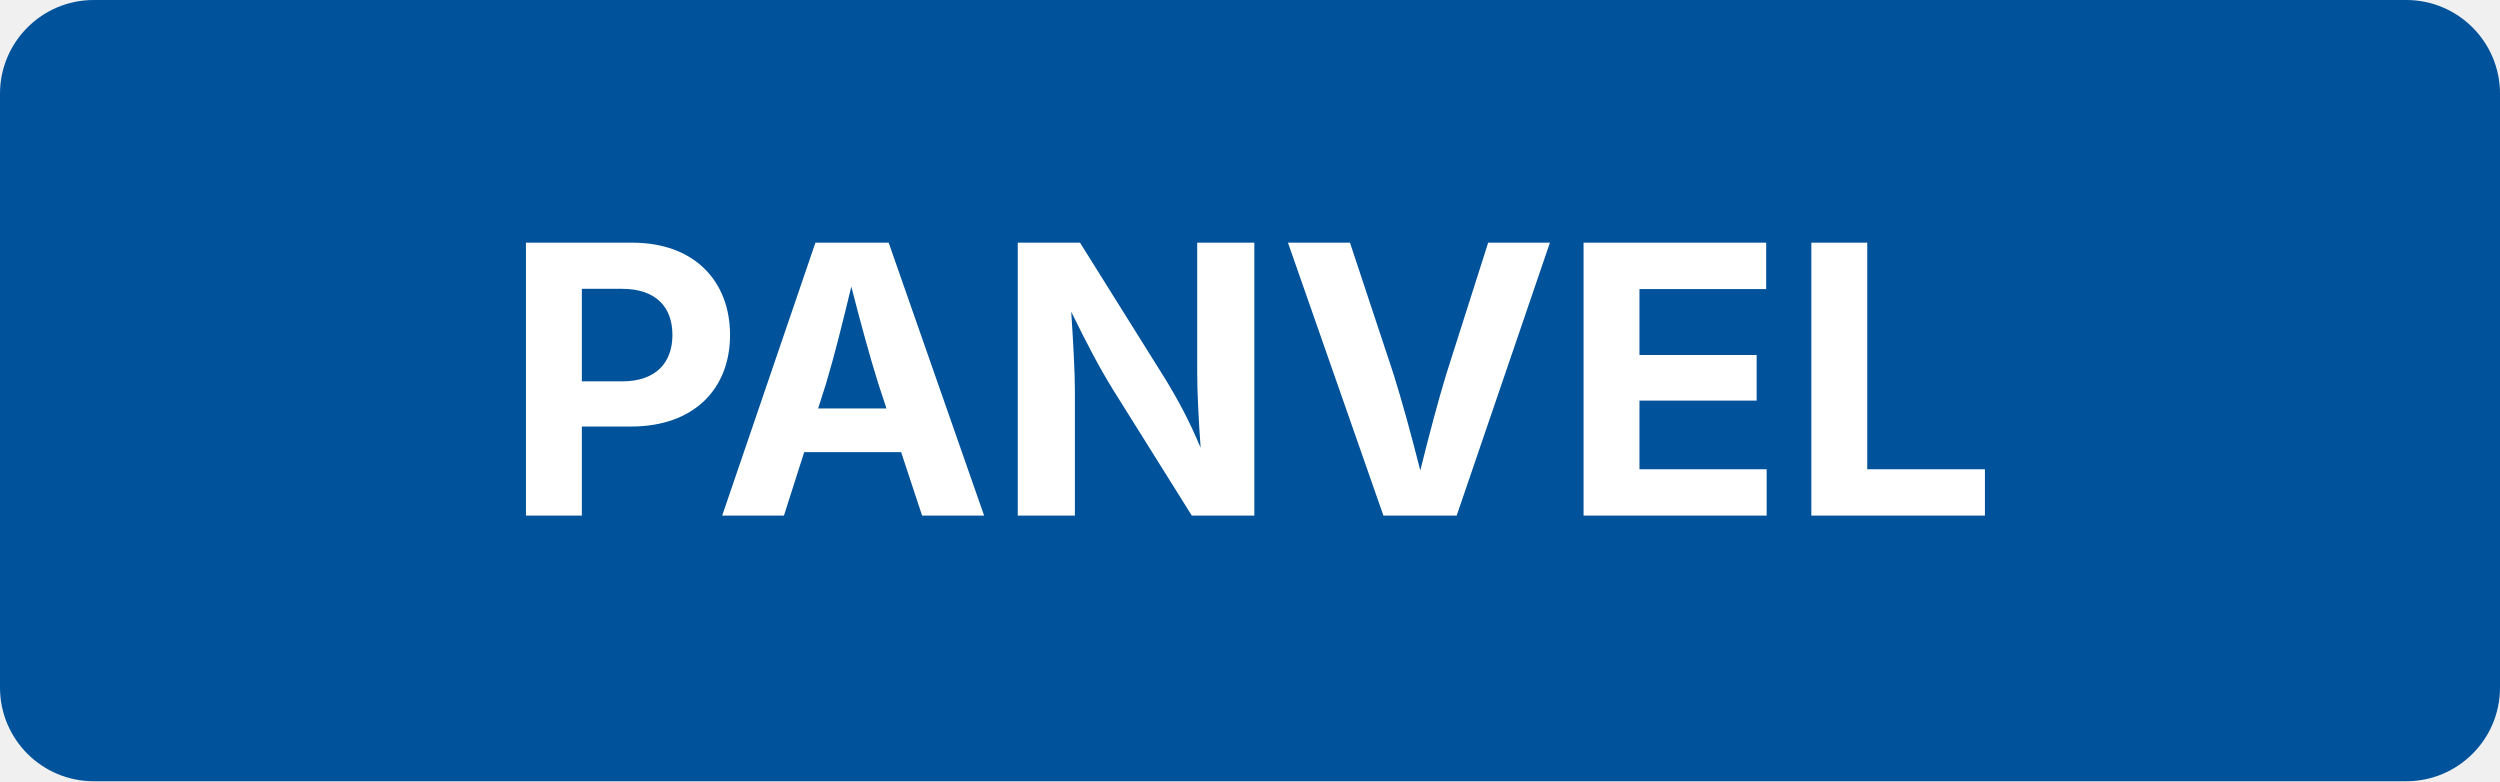
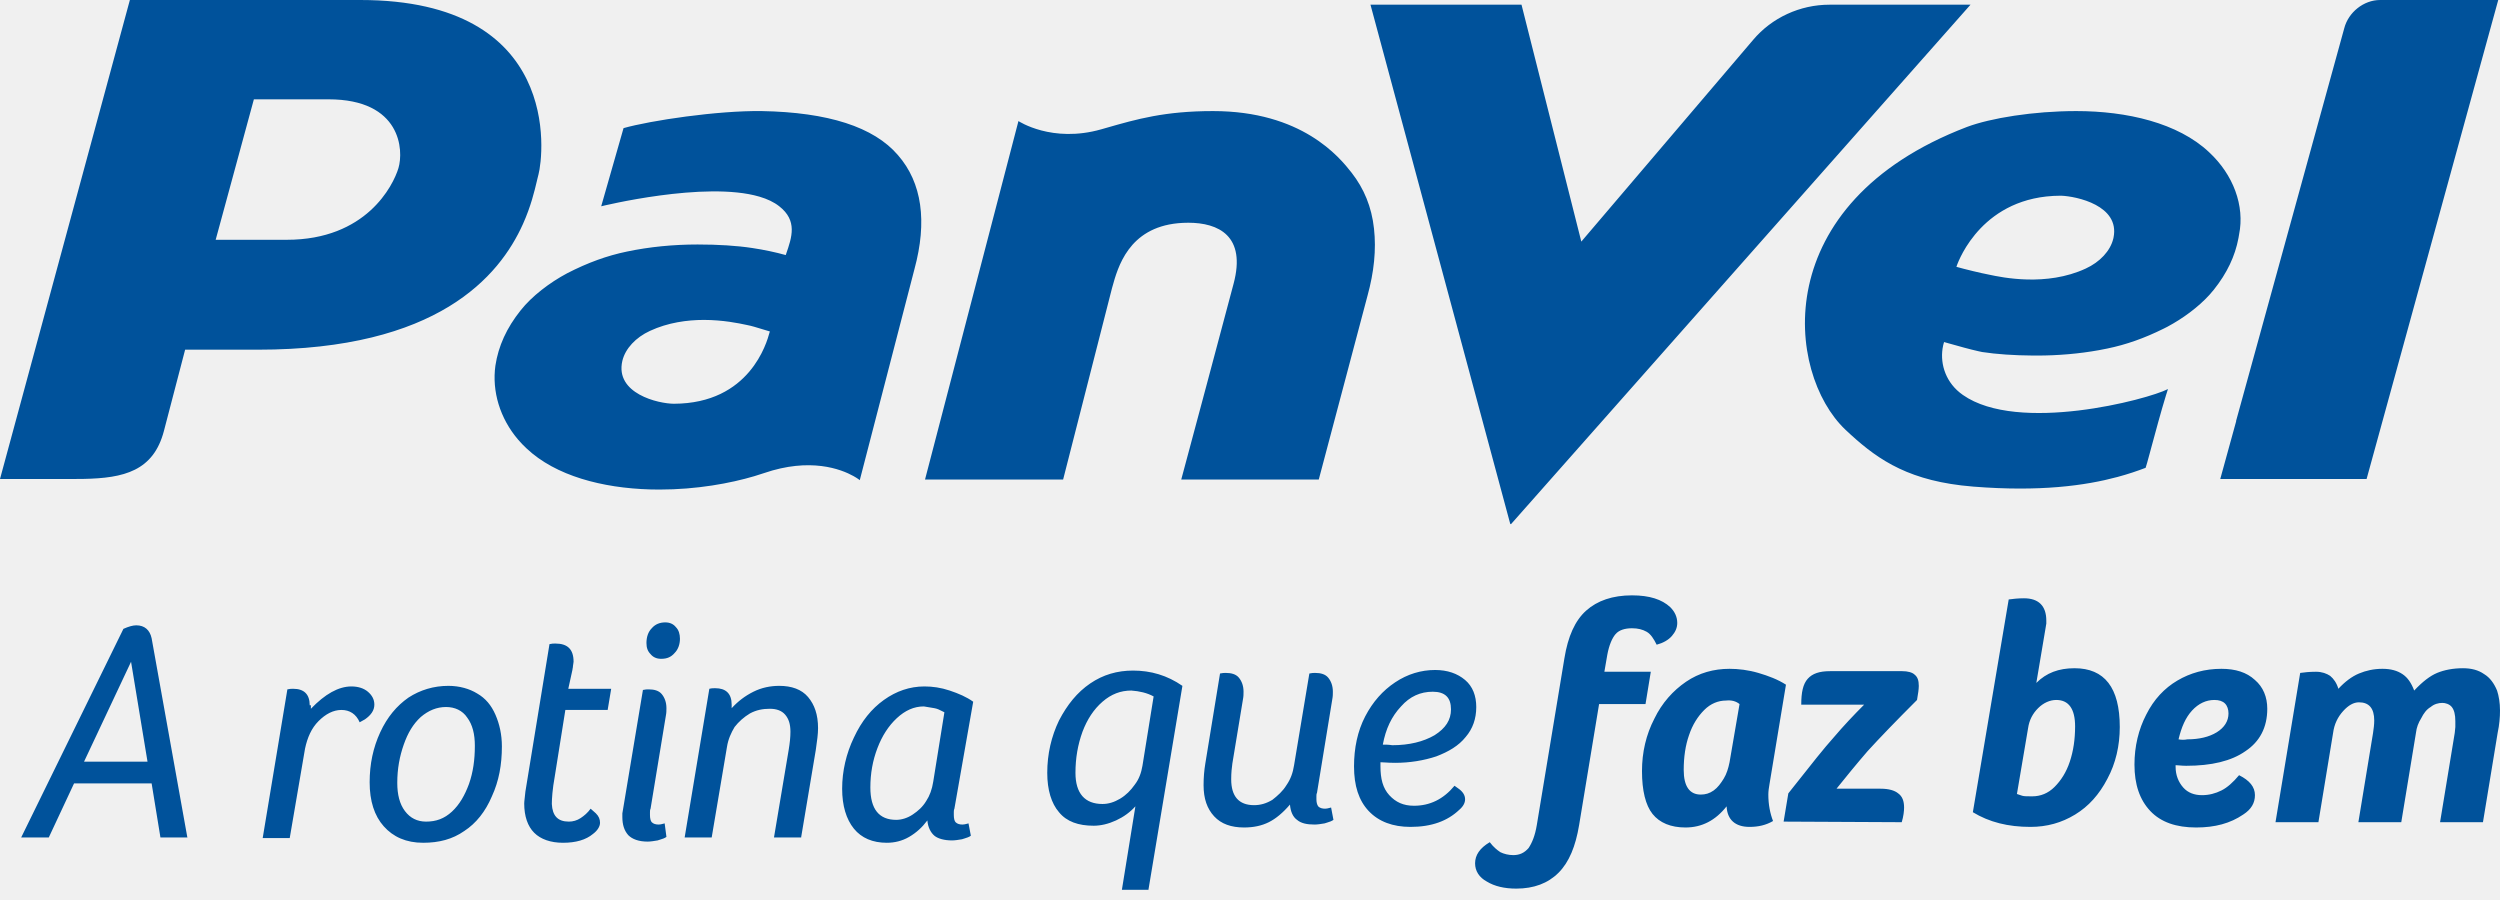
- <svg xmlns="http://www.w3.org/2000/svg" width="160" height="50" viewBox="0 0 160 50">
-   <rect width="160" height="50" rx="6" fill="#00529B" />
-   <text x="80" y="33" font-family="Inter, Helvetica, Arial, sans-serif" font-size="24" font-weight="700" fill="white" text-anchor="middle">PANVEL</text>
+ <svg xmlns="http://www.w3.org/2000/svg" width="200" height="72" viewBox="0 0 200 72" fill="none">
+   <path fill-rule="evenodd" clip-rule="evenodd" d="M88.479 10.237C90.957 9.526 93.187 8.886 97.038 8.886C104.137 8.886 107.146 12.553 108.134 13.823C108.134 13.823 108.134 13.823 108.134 13.823C109.121 15.092 109.732 16.55 109.92 18.289C110.108 19.982 109.92 21.769 109.403 23.649L105.501 38.365H105.454H94.499C94.499 38.365 98.448 23.649 98.684 22.709C99.718 18.854 97.461 17.819 95.064 17.819C94.773 17.819 94.496 17.833 94.233 17.858C90.291 18.242 89.428 21.361 88.98 22.983C88.97 23.018 88.961 23.052 88.952 23.085C88.481 24.919 85.049 38.365 85.049 38.365H74.001L81.476 9.685C81.476 9.685 84.156 11.472 88.105 10.344C88.231 10.308 88.355 10.272 88.479 10.237ZM49.883 10.25C52.045 9.638 57.405 8.839 60.931 8.886C66.241 8.98 69.907 10.154 71.835 12.409C71.836 12.41 71.837 12.411 71.838 12.412C73.766 14.622 74.189 17.725 73.155 21.534L68.782 38.413C68.782 38.413 68.612 38.271 68.279 38.086C67.281 37.531 64.821 36.579 61.119 37.848C60.878 37.931 60.62 38.013 60.347 38.094C58.432 38.661 55.753 39.165 52.75 39.165C52.498 39.165 52.245 39.161 51.992 39.154C48.202 39.042 44.461 38.078 42.125 35.874C41.884 35.65 41.659 35.416 41.451 35.172C39.993 33.466 39.345 31.301 39.633 29.244C39.868 27.693 40.527 26.235 41.655 24.825C42.548 23.696 43.959 22.615 45.369 21.863C47.015 21.016 48.566 20.452 50.165 20.123C51.951 19.747 53.879 19.559 55.806 19.559C57.452 19.559 58.956 19.653 60.179 19.841C61.119 19.982 62.012 20.17 62.858 20.405C62.865 20.386 62.872 20.366 62.879 20.347C62.883 20.334 62.887 20.322 62.892 20.309C63.352 18.978 63.81 17.651 62.341 16.503C61.918 16.168 61.378 15.916 60.757 15.733C56.411 14.451 48.096 16.503 48.096 16.503C48.096 16.503 49.836 10.391 49.883 10.25ZM53.91 32.3C52.673 32.294 49.18 31.49 49.788 28.868C50.023 27.881 50.87 26.988 51.998 26.47C53.446 25.799 54.979 25.596 56.311 25.593C57.855 25.596 59.124 25.866 59.67 25.982C59.701 25.989 59.73 25.995 59.756 26C60.104 26.064 60.517 26.191 60.951 26.325C61.161 26.39 61.375 26.456 61.589 26.517C61.586 26.517 61.576 26.552 61.558 26.616C61.348 27.38 59.998 32.283 53.91 32.3ZM166.103 8.886C170.146 8.886 174.236 9.826 176.728 12.177C176.728 12.178 176.728 12.178 176.728 12.178C178.655 13.964 179.595 16.455 179.126 18.759C179.126 18.759 179.126 18.759 179.126 18.76C179.111 18.857 179.095 18.953 179.077 19.049C178.806 20.493 178.162 21.857 177.104 23.179C176.992 23.32 176.873 23.46 176.746 23.599C175.858 24.573 174.624 25.483 173.39 26.141C173.287 26.194 173.184 26.246 173.082 26.297C171.55 27.057 170.093 27.572 168.594 27.881C168.371 27.928 168.145 27.972 167.918 28.013C166.326 28.301 164.639 28.445 162.953 28.445C162.85 28.445 162.747 28.445 162.646 28.444C161.12 28.433 159.726 28.339 158.58 28.163C158.484 28.144 158.385 28.123 158.283 28.1C157.57 27.941 156.728 27.703 156.031 27.506C156.023 27.504 156.014 27.501 156.005 27.499C155.835 27.451 155.673 27.405 155.524 27.364C155.471 27.534 155.431 27.711 155.404 27.892C155.214 29.163 155.671 30.649 157.029 31.595C157.029 31.595 157.029 31.595 157.029 31.595C161.448 34.698 171.791 31.971 173.437 31.125C173.385 31.284 173.331 31.454 173.276 31.633C172.89 32.887 172.433 34.581 172.099 35.818C172.056 35.975 172.016 36.125 171.978 36.266C171.813 36.875 171.693 37.311 171.65 37.425C171.004 37.672 170.263 37.925 169.405 38.156C166.831 38.85 163.199 39.353 157.875 38.93C157.543 38.903 157.222 38.871 156.911 38.834C152.251 38.276 149.918 36.529 147.626 34.369C142.877 29.855 141.373 16.268 157.358 10.155C159.238 9.45 162.67 8.886 166.103 8.886ZM166.855 21.486C167.983 20.969 168.829 20.076 169.064 19.089C169.071 19.062 169.077 19.035 169.082 19.008C169.604 16.441 166.137 15.703 164.881 15.656C164.88 15.656 164.88 15.656 164.88 15.656C164.469 15.656 164.076 15.679 163.701 15.72C158.082 16.345 156.512 21.346 156.512 21.346C157.17 21.534 158.533 21.863 159.05 21.957C159.05 21.957 159.05 21.957 159.05 21.957C159.076 21.962 159.105 21.968 159.136 21.975C160.158 22.192 163.706 22.947 166.855 21.486ZM187.541 2.257C187.87 0.987 189.093 -1.52588e-05 190.409 -1.52588e-05H190.456H199.812H199.859L189.328 38.318H189.281H177.668H177.621L178.89 33.711V33.664L187.541 2.257ZM140.245 3.197C141.749 1.41 144.006 0.376 146.356 0.376H146.403H157.593H157.64L120.874 41.939L120.864 41.898L120.827 41.939L109.638 0.376H109.685H121.674H121.721L126.505 19.328L140.245 3.197ZM10.39 -1.52588e-05H10.437H28.773H28.82C44.929 -1.52588e-05 43.509 12.336 43.074 13.979C43.071 13.99 43.068 14.001 43.065 14.011C43.061 14.027 43.056 14.044 43.052 14.062C43.029 14.149 43.005 14.249 42.978 14.36C42.968 14.405 42.957 14.451 42.946 14.499C42.763 15.273 42.472 16.503 41.841 17.911C39.947 22.137 34.982 27.975 20.639 27.975H14.81L13.117 34.463C13.117 34.463 13.117 34.464 13.117 34.464C12.279 37.681 9.913 38.254 6.676 38.313C6.461 38.317 6.241 38.318 6.018 38.318H0.047H3.05176e-05L10.39 -1.52588e-05ZM22.943 19.183C29.29 19.183 31.453 14.857 31.876 13.447C32.299 12.036 32.111 7.946 26.281 7.946H20.31L17.254 19.183H22.943ZM196.427 57.689C196.427 57.172 196.333 56.796 196.145 56.561C195.957 56.326 195.628 56.232 195.393 56.232C195.064 56.232 194.734 56.326 194.452 56.561C194.123 56.749 193.888 57.078 193.7 57.454C193.465 57.83 193.324 58.206 193.277 58.63L192.102 65.776H188.67L189.845 58.63L189.845 58.629C189.892 58.3 189.939 57.971 189.939 57.642C189.939 56.655 189.516 56.185 188.717 56.185C188.293 56.185 187.87 56.42 187.447 56.89C187.024 57.36 186.742 57.924 186.648 58.63L185.473 65.776H182.04L184.015 53.834C184.344 53.787 184.767 53.74 185.284 53.74C185.755 53.74 186.131 53.881 186.413 54.069C186.695 54.304 186.93 54.633 187.071 55.103C187.588 54.539 188.152 54.116 188.717 53.881C189.281 53.646 189.892 53.505 190.597 53.505C191.255 53.505 191.772 53.646 192.196 53.928C192.619 54.21 192.901 54.633 193.136 55.244C193.794 54.539 194.405 54.069 194.969 53.834C195.534 53.599 196.239 53.458 197.038 53.458C197.696 53.458 198.26 53.599 198.731 53.928C199.201 54.21 199.53 54.68 199.765 55.244C199.906 55.667 200 56.232 200 56.843C200 57.36 199.953 57.971 199.812 58.63L198.637 65.776H195.205L196.38 58.63C196.38 58.559 196.392 58.477 196.403 58.395C196.415 58.312 196.427 58.23 196.427 58.159V57.689ZM175.364 56.843C174.847 57.407 174.518 58.159 174.283 59.147C174.518 59.194 174.753 59.194 174.988 59.147C175.929 59.147 176.728 58.959 177.339 58.583C177.95 58.206 178.279 57.689 178.279 57.078C178.279 56.749 178.185 56.467 177.997 56.279C177.809 56.091 177.527 55.997 177.151 55.997C176.493 55.997 175.882 56.279 175.364 56.843ZM176.164 63.613C176.728 63.613 177.245 63.472 177.715 63.237C178.185 63.002 178.655 62.579 179.126 62.015C179.972 62.438 180.395 62.955 180.395 63.613C180.395 64.225 180.113 64.742 179.455 65.165C178.42 65.87 177.198 66.199 175.693 66.199C174.095 66.199 172.873 65.776 172.026 64.883C171.18 63.989 170.757 62.767 170.757 61.168C170.757 59.711 171.086 58.347 171.697 57.172C172.308 55.95 173.155 55.056 174.189 54.445C175.223 53.834 176.399 53.505 177.715 53.505C178.843 53.505 179.737 53.787 180.395 54.398C181.053 54.962 181.382 55.761 181.382 56.702C181.382 58.206 180.771 59.335 179.643 60.087C178.514 60.886 176.916 61.263 174.894 61.263C174.674 61.263 174.486 61.246 174.33 61.233L174.33 61.233C174.22 61.224 174.126 61.215 174.048 61.215V61.356C174.048 62.015 174.283 62.579 174.659 63.002C175.035 63.425 175.552 63.613 176.164 63.613ZM162.435 66.152C160.649 66.152 159.144 65.776 157.828 64.977L160.696 47.957C161.025 47.91 161.448 47.863 161.918 47.863C163.094 47.863 163.705 48.474 163.705 49.649V49.885C163.705 49.931 163.693 49.978 163.681 50.026C163.67 50.072 163.658 50.12 163.658 50.167L162.906 54.633C163.705 53.834 164.692 53.458 165.961 53.458C168.359 53.458 169.582 55.009 169.582 58.159C169.582 59.664 169.253 61.074 168.594 62.297C167.936 63.566 167.09 64.507 166.008 65.165C164.927 65.823 163.752 66.152 162.435 66.152ZM161.354 63.519L161.777 63.66C161.918 63.707 162.2 63.707 162.576 63.707C163.235 63.707 163.846 63.472 164.363 62.955C164.88 62.438 165.303 61.78 165.585 60.933C165.867 60.087 166.008 59.147 166.008 58.112C166.008 56.702 165.491 55.997 164.504 55.997C163.987 55.997 163.47 56.232 163.047 56.655C162.623 57.078 162.341 57.595 162.247 58.253L161.354 63.519ZM152.327 64.601C152.327 64.883 152.28 65.306 152.139 65.776L142.689 65.729L143.065 63.472L143.584 62.815L143.585 62.815C144.922 61.122 145.934 59.841 146.686 59.006C147.485 58.065 148.331 57.172 149.13 56.373H144.1C144.1 55.385 144.241 54.727 144.617 54.304C144.993 53.881 145.557 53.693 146.403 53.693H152.186C152.609 53.693 152.985 53.787 153.174 53.975C153.409 54.163 153.503 54.445 153.503 54.868C153.503 55.103 153.456 55.479 153.362 55.997C151.669 57.689 150.353 59.053 149.412 60.087C148.519 61.121 147.673 62.156 146.921 63.096H150.447C151.105 63.096 151.575 63.237 151.857 63.472C152.186 63.707 152.327 64.084 152.327 64.601ZM138.364 60.98L139.163 56.326C138.881 56.091 138.505 55.997 138.082 56.044C137.471 56.044 136.859 56.279 136.342 56.796C135.825 57.313 135.402 57.971 135.12 58.818C134.838 59.617 134.697 60.557 134.697 61.592C134.697 62.908 135.167 63.566 136.06 63.566C136.436 63.566 136.765 63.472 137.095 63.237C137.424 63.002 137.659 62.673 137.894 62.297C138.129 61.921 138.27 61.45 138.364 60.98ZM141.843 65.682C141.279 66.011 140.668 66.152 139.962 66.152C138.834 66.152 138.176 65.588 138.129 64.507C137.236 65.635 136.154 66.199 134.838 66.199C133.662 66.199 132.769 65.823 132.205 65.118C131.641 64.413 131.359 63.237 131.359 61.686C131.359 60.181 131.688 58.771 132.346 57.501C132.957 56.232 133.851 55.244 134.885 54.539C135.919 53.834 137.095 53.505 138.364 53.505C139.069 53.505 139.868 53.599 140.668 53.834C141.467 54.069 142.219 54.351 142.877 54.774L141.561 62.72C141.514 63.002 141.467 63.284 141.467 63.566C141.467 64.366 141.608 65.071 141.843 65.682ZM132.534 51.577C132.299 51.107 132.064 50.731 131.735 50.543C131.406 50.355 131.03 50.261 130.559 50.261C129.995 50.261 129.525 50.402 129.243 50.731C128.961 51.06 128.726 51.624 128.585 52.376L128.35 53.74H132.064L131.641 56.326H127.927L126.328 66.011C126.046 67.704 125.529 68.973 124.683 69.82C123.836 70.666 122.708 71.089 121.298 71.089C120.357 71.089 119.558 70.901 118.947 70.525C118.336 70.196 118.007 69.678 118.007 69.067C118.007 68.409 118.383 67.845 119.182 67.375C119.464 67.751 119.746 67.986 120.028 68.174C120.31 68.315 120.686 68.409 121.063 68.409C121.58 68.409 121.956 68.221 122.285 67.845C122.567 67.422 122.802 66.857 122.943 66.011L125.153 52.658C125.435 50.919 125.999 49.649 126.892 48.85C127.786 48.051 129.008 47.628 130.559 47.628C131.97 47.628 132.957 47.957 133.615 48.568C133.992 48.944 134.18 49.367 134.18 49.837C134.18 50.214 134.039 50.543 133.757 50.872C133.474 51.201 133.051 51.436 132.534 51.577ZM116.69 63.096C117.019 63.331 117.207 63.613 117.207 63.942C117.207 64.225 117.066 64.507 116.737 64.789C115.797 65.682 114.528 66.152 112.835 66.152C111.425 66.152 110.296 65.729 109.497 64.883C108.698 64.036 108.322 62.861 108.322 61.309C108.322 59.852 108.604 58.489 109.215 57.313C109.826 56.138 110.625 55.244 111.613 54.586C112.6 53.928 113.681 53.599 114.81 53.599C115.797 53.599 116.596 53.881 117.207 54.398C117.819 54.915 118.101 55.667 118.101 56.561C118.101 57.501 117.819 58.3 117.254 58.959C116.69 59.664 115.891 60.134 114.904 60.51C113.916 60.839 112.788 61.027 111.613 61.027C111.27 61.027 110.996 61.01 110.782 60.996C110.643 60.988 110.529 60.98 110.437 60.98V61.309C110.437 62.297 110.625 63.049 111.142 63.613C111.66 64.177 112.271 64.46 113.117 64.46C114.386 64.46 115.468 63.942 116.361 62.861L116.69 63.096ZM112.083 56.514C111.331 57.313 110.86 58.3 110.625 59.57C110.813 59.57 111.095 59.57 111.378 59.617C112.741 59.617 113.869 59.335 114.763 58.818C115.656 58.253 116.079 57.595 116.079 56.749C116.079 55.809 115.609 55.338 114.622 55.338C113.634 55.338 112.788 55.715 112.083 56.514ZM106.629 55.338C106.629 55.526 106.629 55.715 106.582 55.95L105.36 63.425C105.313 63.519 105.313 63.613 105.313 63.707V63.942C105.313 64.177 105.36 64.366 105.454 64.507C105.595 64.648 105.783 64.695 106.018 64.695C106.129 64.695 106.241 64.665 106.376 64.63L106.377 64.629C106.412 64.62 106.449 64.61 106.488 64.601L106.676 65.588C106.532 65.696 106.359 65.749 106.159 65.811L106.158 65.811L106.156 65.811C106.097 65.83 106.035 65.849 105.971 65.87C105.689 65.917 105.407 65.964 105.172 65.964C104.56 65.964 104.09 65.87 103.761 65.588C103.432 65.353 103.244 64.93 103.197 64.366C102.633 65.024 102.069 65.494 101.504 65.776C100.94 66.058 100.282 66.199 99.53 66.199C98.496 66.199 97.696 65.917 97.132 65.306C96.568 64.695 96.286 63.895 96.286 62.814C96.286 62.203 96.333 61.639 96.427 61.074L97.602 53.881C97.79 53.834 97.931 53.834 98.072 53.834C98.496 53.834 98.872 53.928 99.107 54.21C99.342 54.492 99.483 54.868 99.483 55.338V55.339C99.483 55.526 99.483 55.715 99.436 55.95L98.59 61.074C98.543 61.404 98.496 61.827 98.496 62.344C98.496 63.707 99.107 64.413 100.329 64.413C100.846 64.413 101.316 64.272 101.787 63.989C102.21 63.66 102.633 63.284 102.915 62.814C103.244 62.344 103.432 61.827 103.526 61.215L104.748 53.881C104.937 53.834 105.078 53.834 105.219 53.834C105.642 53.834 106.018 53.928 106.253 54.21C106.488 54.492 106.629 54.868 106.629 55.338ZM91.396 61.263L92.29 55.715C91.772 55.432 91.161 55.291 90.503 55.244C89.657 55.244 88.905 55.526 88.199 56.138C87.494 56.749 86.977 57.548 86.601 58.535C86.225 59.57 86.037 60.651 86.037 61.827C86.037 63.472 86.789 64.319 88.199 64.319C88.669 64.319 89.14 64.177 89.61 63.895C90.08 63.613 90.456 63.237 90.785 62.767C91.114 62.344 91.302 61.827 91.396 61.263ZM94.593 54.868L91.867 71.23V71.183H89.751L90.832 64.507C90.409 64.977 89.892 65.353 89.281 65.635C88.669 65.917 88.058 66.058 87.494 66.058C86.272 66.058 85.332 65.729 84.72 64.977C84.109 64.272 83.78 63.19 83.78 61.827C83.78 60.322 84.109 58.912 84.72 57.642C85.379 56.373 86.178 55.385 87.212 54.68C88.246 53.975 89.375 53.646 90.644 53.646C92.055 53.646 93.371 54.022 94.593 54.868ZM75.976 55.244C76.681 55.48 77.339 55.762 77.856 56.138L76.352 64.695C76.305 64.789 76.305 64.93 76.305 64.977V65.212C76.305 65.447 76.352 65.682 76.446 65.776C76.587 65.917 76.775 65.964 77.01 65.964C77.121 65.964 77.233 65.935 77.368 65.899C77.404 65.89 77.441 65.88 77.48 65.87L77.668 66.858C77.523 66.966 77.351 67.019 77.151 67.08C77.119 67.09 77.087 67.1 77.054 67.11C77.024 67.12 76.994 67.129 76.963 67.14C76.681 67.187 76.399 67.234 76.164 67.234C75.552 67.234 75.035 67.093 74.753 66.858C74.471 66.622 74.236 66.199 74.189 65.635C73.766 66.199 73.296 66.622 72.732 66.951C72.167 67.281 71.556 67.422 70.945 67.422C69.817 67.422 68.923 67.046 68.312 66.293C67.701 65.541 67.372 64.46 67.372 63.096C67.372 61.686 67.701 60.275 68.312 59.006C68.923 57.689 69.723 56.702 70.71 55.997C71.697 55.291 72.779 54.915 73.954 54.915C74.612 54.915 75.27 55.009 75.976 55.244ZM75.412 56.913C75.189 56.798 74.987 56.694 74.753 56.655L73.907 56.514C73.108 56.514 72.403 56.843 71.744 57.454C71.086 58.065 70.569 58.865 70.193 59.852C69.817 60.839 69.629 61.874 69.629 63.002C69.629 64.742 70.334 65.588 71.697 65.588C72.12 65.588 72.591 65.447 73.014 65.165C73.437 64.883 73.813 64.554 74.095 64.084C74.377 63.66 74.565 63.143 74.659 62.532L75.552 56.984C75.504 56.96 75.458 56.936 75.412 56.913ZM65.256 60.04L64.081 67.046V66.999H61.918L63.094 59.993C63.188 59.429 63.235 58.959 63.235 58.536C63.235 57.924 63.094 57.501 62.812 57.172C62.529 56.843 62.106 56.702 61.589 56.702C61.025 56.702 60.508 56.796 59.991 57.078C59.52 57.36 59.097 57.736 58.768 58.159C58.486 58.63 58.251 59.147 58.157 59.758L56.935 66.999H54.772L56.747 55.103C56.935 55.056 57.076 55.056 57.217 55.056C58.063 55.056 58.533 55.48 58.533 56.373V56.655C59.05 56.091 59.614 55.667 60.273 55.338C60.931 55.009 61.636 54.868 62.341 54.868C63.329 54.868 64.128 55.15 64.645 55.762C65.162 56.373 65.444 57.172 65.444 58.254C65.444 58.731 65.364 59.288 65.278 59.888L65.256 60.04ZM54.396 51.107C54.396 51.53 54.255 51.953 53.973 52.235C53.691 52.565 53.362 52.706 52.891 52.706C52.515 52.706 52.233 52.565 52.045 52.329C51.81 52.094 51.716 51.812 51.716 51.436C51.716 50.966 51.857 50.543 52.139 50.261C52.421 49.931 52.797 49.791 53.221 49.791C53.597 49.791 53.879 49.931 54.067 50.167C54.302 50.402 54.396 50.731 54.396 51.107ZM53.062 65.899C53.097 65.89 53.134 65.88 53.173 65.87L53.315 66.951C53.17 67.06 52.998 67.113 52.797 67.174C52.737 67.193 52.675 67.212 52.609 67.234C52.327 67.281 52.045 67.328 51.81 67.328C51.105 67.328 50.588 67.14 50.259 66.81C49.929 66.434 49.788 65.964 49.788 65.353V65.071C49.788 65.024 49.8 64.977 49.812 64.93C49.824 64.883 49.836 64.836 49.836 64.789L51.434 55.197C51.622 55.15 51.763 55.15 51.904 55.15C52.327 55.15 52.703 55.244 52.938 55.526C53.173 55.809 53.315 56.185 53.315 56.655C53.315 56.843 53.315 57.031 53.267 57.266L52.045 64.695C51.998 64.789 51.998 64.883 51.998 64.977V65.212C51.998 65.447 52.045 65.682 52.139 65.776C52.28 65.917 52.468 65.964 52.703 65.964C52.815 65.964 52.927 65.935 53.062 65.899ZM45.812 53.468C45.802 53.514 45.792 53.556 45.792 53.599L45.463 55.103H48.895L48.613 56.796H45.228L44.382 62.109C44.194 63.143 44.147 63.895 44.147 64.319C44.194 65.259 44.617 65.729 45.51 65.729C45.839 65.729 46.168 65.635 46.45 65.447C46.733 65.259 47.015 65.024 47.25 64.695L47.673 65.071C47.908 65.306 48.002 65.541 48.002 65.823C48.002 66.105 47.814 66.434 47.438 66.716C46.873 67.187 46.074 67.422 45.04 67.422C44.053 67.422 43.253 67.14 42.736 66.622C42.219 66.105 41.937 65.306 41.937 64.272C41.937 64.184 41.955 64.025 41.98 63.806L41.98 63.806C41.995 63.67 42.013 63.511 42.031 63.331L43.959 51.53C44.147 51.483 44.288 51.483 44.429 51.483C45.416 51.483 45.886 51.953 45.886 52.941C45.886 52.988 45.874 53.046 45.863 53.105L45.863 53.105L45.863 53.105C45.851 53.164 45.839 53.223 45.839 53.27C45.839 53.347 45.825 53.411 45.812 53.468ZM33.662 57.36C33.051 57.924 32.628 58.63 32.299 59.57C31.97 60.51 31.782 61.498 31.782 62.626C31.782 63.566 31.97 64.319 32.393 64.883C32.816 65.447 33.38 65.729 34.086 65.729C34.885 65.729 35.543 65.494 36.154 64.93C36.765 64.366 37.188 63.613 37.518 62.72C37.847 61.78 37.988 60.792 37.988 59.664C37.988 58.724 37.8 57.971 37.377 57.407C37.001 56.843 36.389 56.561 35.684 56.561C34.932 56.561 34.274 56.843 33.662 57.36ZM39.351 63.707C38.834 64.93 38.082 65.87 37.142 66.481C36.201 67.14 35.12 67.422 33.85 67.422C32.487 67.422 31.453 66.951 30.701 66.105C29.948 65.259 29.572 64.084 29.572 62.579C29.572 61.121 29.854 59.805 30.418 58.583C30.983 57.36 31.735 56.467 32.675 55.809C33.615 55.197 34.697 54.868 35.872 54.868C36.765 54.868 37.565 55.103 38.176 55.48C38.834 55.856 39.304 56.42 39.633 57.172C39.962 57.924 40.151 58.771 40.151 59.711C40.151 61.169 39.915 62.485 39.351 63.707ZM23.46 55.103C24.306 55.103 24.777 55.526 24.777 56.42H24.871V56.702C25.999 55.526 27.08 54.915 28.115 54.915C28.632 54.915 29.102 55.056 29.431 55.338C29.76 55.62 29.948 55.95 29.948 56.373C29.948 56.843 29.666 57.219 29.196 57.548L28.773 57.783C28.491 57.125 27.974 56.796 27.316 56.796C26.657 56.796 26.046 57.125 25.482 57.689C24.918 58.254 24.589 59.006 24.401 59.899L23.178 67.046H21.015L22.99 55.15C23.178 55.103 23.319 55.103 23.46 55.103ZM6.723 60.933H11.801L10.484 52.941L6.723 60.933ZM14.989 66.999L14.998 67.046V66.999H14.989ZM12.13 51.06L14.989 66.999H12.835L12.13 62.673H5.924L3.902 66.999H1.693L9.873 50.308C10.296 50.12 10.625 50.026 10.907 50.026C11.566 50.026 11.989 50.402 12.13 51.06Z" fill="#00529B" />
</svg>
